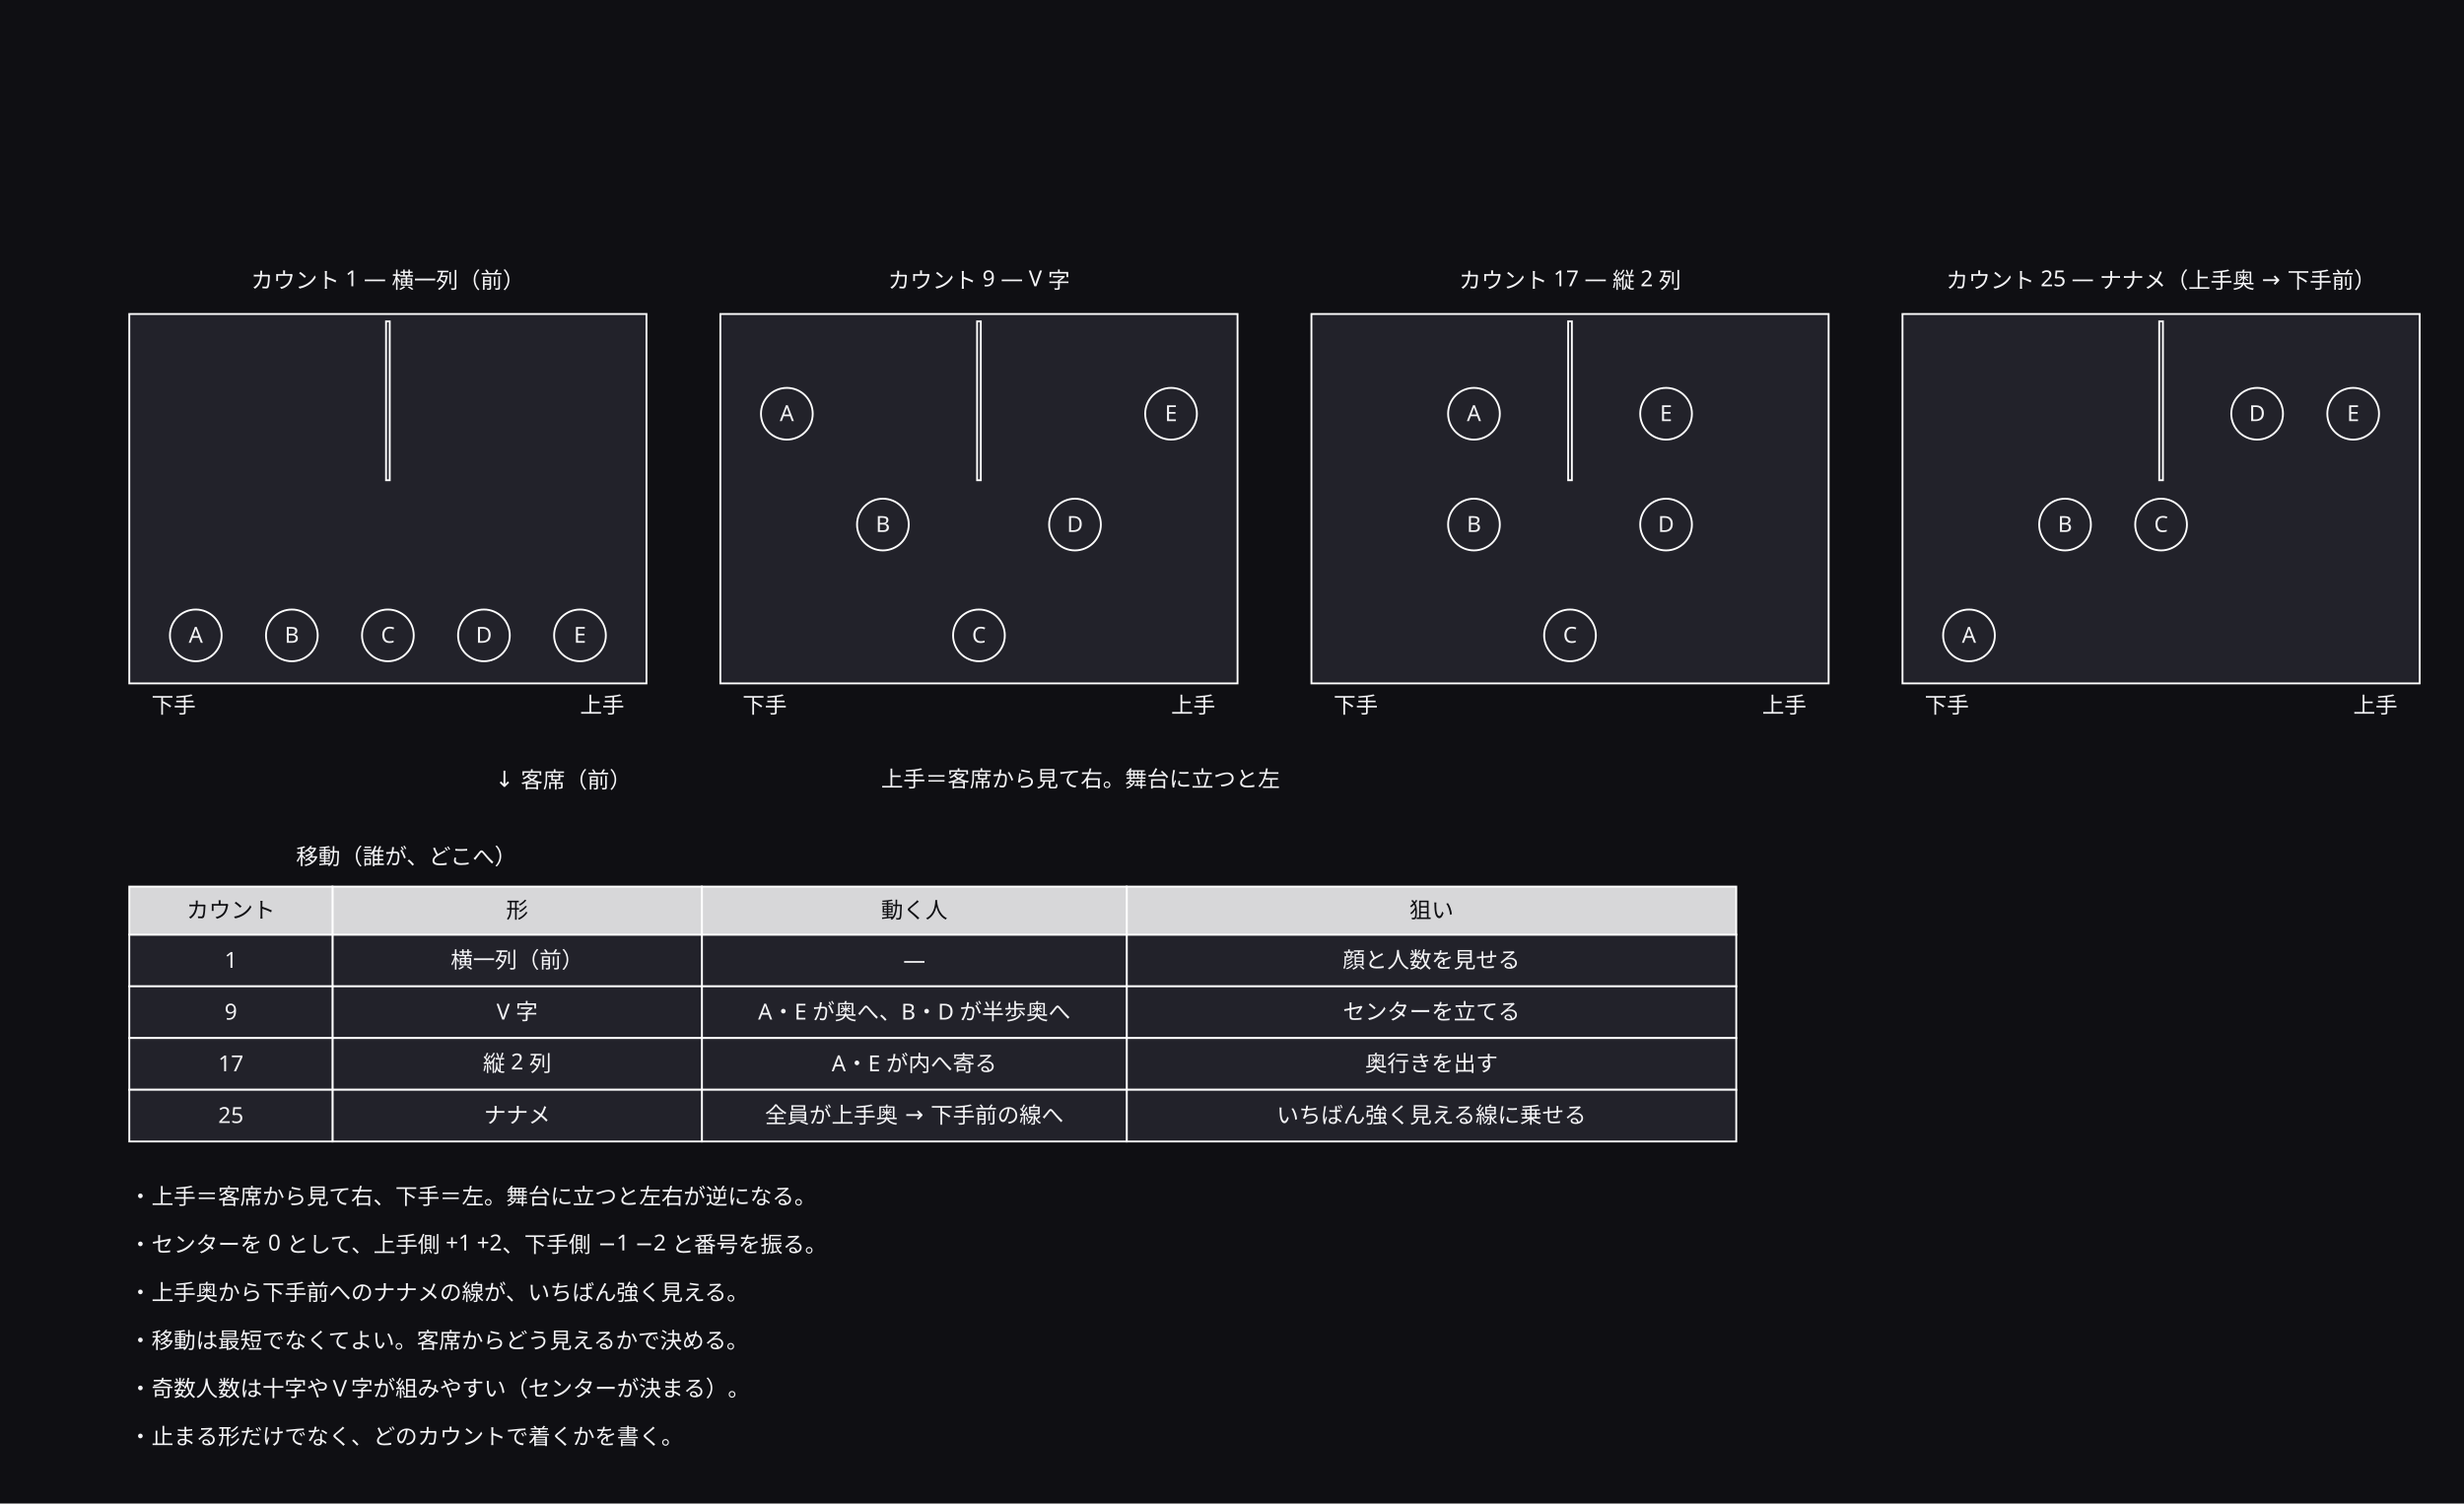
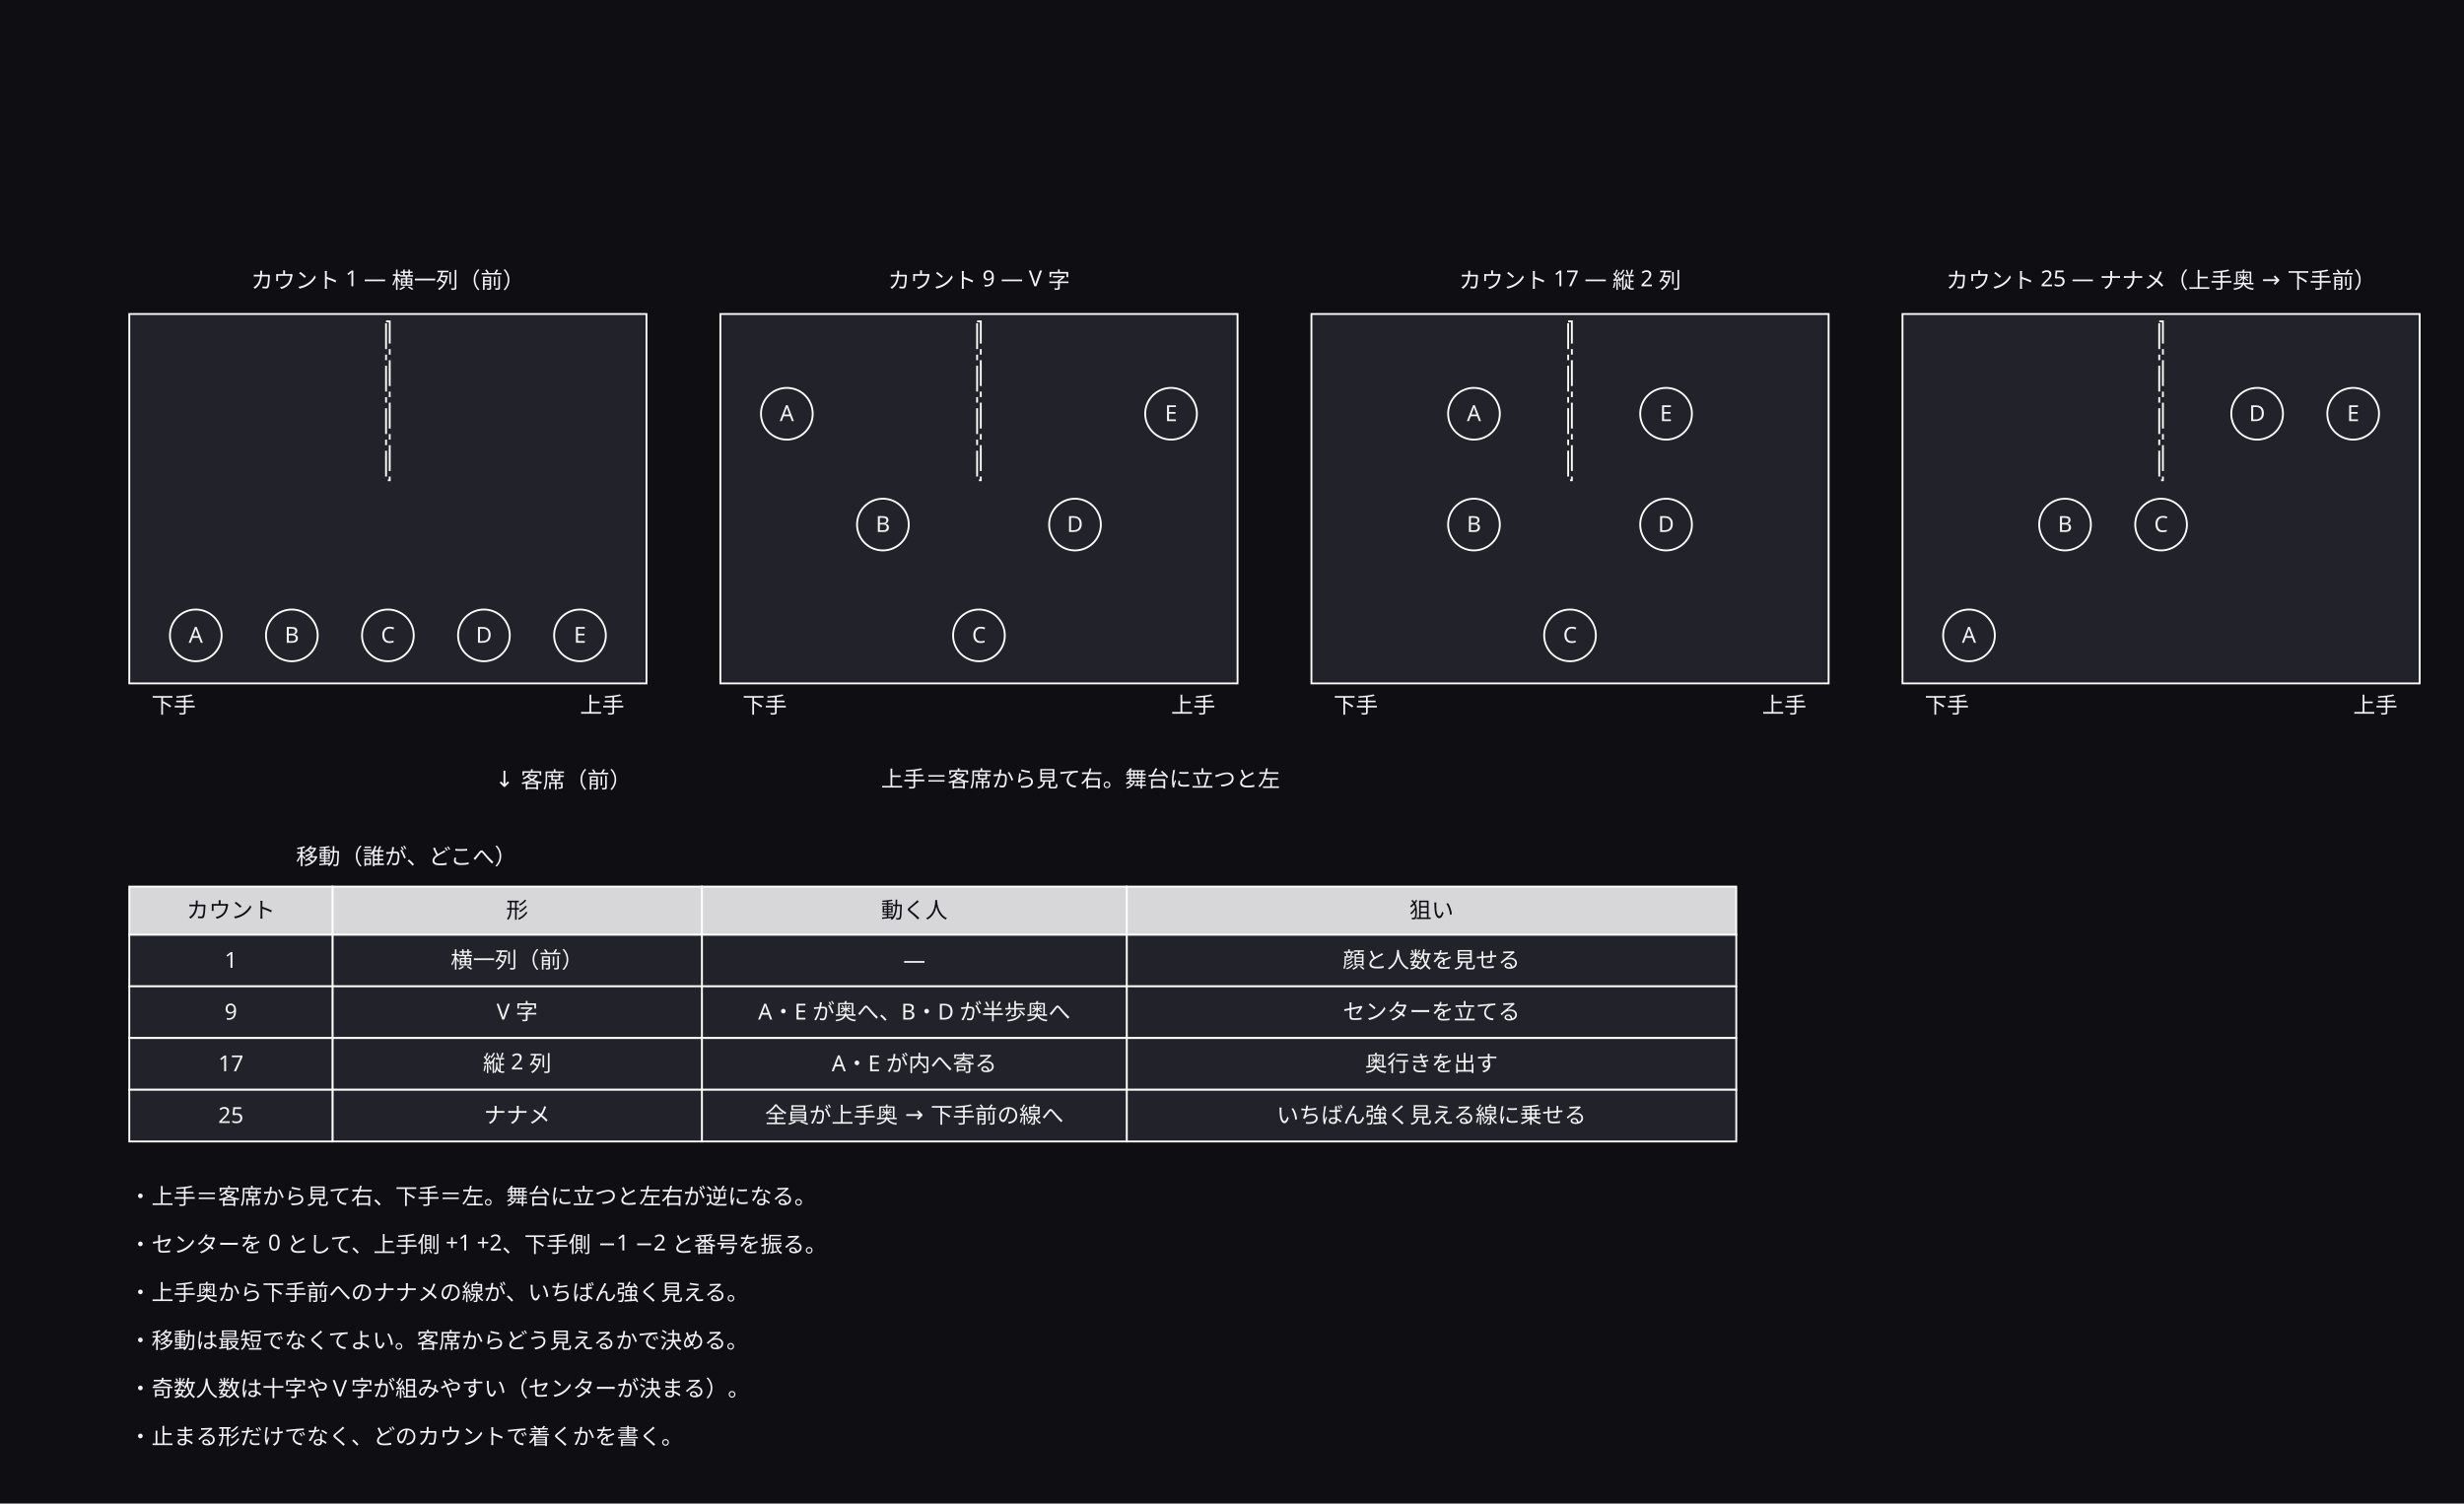
<svg xmlns="http://www.w3.org/2000/svg" width="1334" height="814" viewBox="0 0 1334 814">
  <defs>
    <marker id="arrow" viewBox="0 0 10 10" refX="9" refY="5" markerWidth="6" markerHeight="6" orient="auto">
      <path d="M 0 0 L 10 5 L 0 10 z" fill="#a0a0ab" />
    </marker>
  </defs>
  <rect data-paper="1" x="0" y="0" width="1334" height="814" fill="#0f0f13" />
  <g data-node="a" data-pinned="false" data-shape="rect">
    <rect x="70" y="170" width="280" height="200" fill="#22222a" stroke="#ffffff" stroke-width="1" />
  </g>
  <g data-node="b" data-pinned="false" data-shape="rect">
    <rect x="390" y="170" width="280" height="200" fill="#22222a" stroke="#ffffff" stroke-width="1" />
  </g>
  <g data-node="c" data-pinned="false" data-shape="rect">
    <rect x="710" y="170" width="280" height="200" fill="#22222a" stroke="#ffffff" stroke-width="1" />
  </g>
  <g data-node="d" data-pinned="false" data-shape="rect">
    <rect x="1030" y="170" width="280" height="200" fill="#22222a" stroke="#ffffff" stroke-width="1" />
  </g>
  <g data-node="n1" data-pinned="false" data-shape="rect" />
  <g data-node="n0" data-pinned="false" data-shape="rect" />
  <g data-node="tc0_3" data-pinned="false" data-shape="rect">
    <rect x="610" y="506" width="330" height="28" fill="#22222a" stroke="#ffffff" stroke-width="1" />
  </g>
  <g data-node="tc1_3" data-pinned="false" data-shape="rect">
    <rect x="610" y="534" width="330" height="28" fill="#22222a" stroke="#ffffff" stroke-width="1" />
  </g>
  <g data-node="tc2_3" data-pinned="false" data-shape="rect">
    <rect x="610" y="562" width="330" height="28" fill="#22222a" stroke="#ffffff" stroke-width="1" />
  </g>
  <g data-node="tc3_3" data-pinned="false" data-shape="rect">
    <rect x="610" y="590" width="330" height="28" fill="#22222a" stroke="#ffffff" stroke-width="1" />
  </g>
  <g data-node="n2" data-pinned="false" data-shape="rect" />
  <g data-node="n3" data-pinned="false" data-shape="rect" />
  <g data-node="n4" data-pinned="false" data-shape="rect" />
  <g data-node="th3" data-pinned="false" data-shape="rect">
    <rect x="610" y="480" width="330" height="26" fill="#22222a" stroke="#ffffff" stroke-width="1" />
    <rect x="610" y="480" width="330" height="26" fill="#ffffff" fill-opacity="0.82" />
  </g>
  <g data-node="n5" data-pinned="false" data-shape="rect" />
  <g data-node="kami_n" data-pinned="false" data-shape="rect" />
  <g data-node="tb_t" data-pinned="false" data-shape="rect" />
  <g data-node="a_c" data-pinned="false" data-shape="rect" />
  <g data-node="b_c" data-pinned="false" data-shape="rect" />
  <g data-node="c_c" data-pinned="false" data-shape="rect" />
  <g data-node="d_c" data-pinned="false" data-shape="rect" />
  <g data-node="tc0_2" data-pinned="false" data-shape="rect">
    <rect x="380" y="506" width="230" height="28" fill="#22222a" stroke="#ffffff" stroke-width="1" />
  </g>
  <g data-node="tc1_2" data-pinned="false" data-shape="rect">
    <rect x="380" y="534" width="230" height="28" fill="#22222a" stroke="#ffffff" stroke-width="1" />
  </g>
  <g data-node="tc2_2" data-pinned="false" data-shape="rect">
    <rect x="380" y="562" width="230" height="28" fill="#22222a" stroke="#ffffff" stroke-width="1" />
  </g>
  <g data-node="tc3_2" data-pinned="false" data-shape="rect">
    <rect x="380" y="590" width="230" height="28" fill="#22222a" stroke="#ffffff" stroke-width="1" />
  </g>
  <g data-node="th2" data-pinned="false" data-shape="rect">
    <rect x="380" y="480" width="230" height="26" fill="#22222a" stroke="#ffffff" stroke-width="1" />
    <rect x="380" y="480" width="230" height="26" fill="#ffffff" fill-opacity="0.82" />
  </g>
  <g data-node="tc0_1" data-pinned="false" data-shape="rect">
    <rect x="180" y="506" width="200" height="28" fill="#22222a" stroke="#ffffff" stroke-width="1" />
  </g>
  <g data-node="tc1_1" data-pinned="false" data-shape="rect">
    <rect x="180" y="534" width="200" height="28" fill="#22222a" stroke="#ffffff" stroke-width="1" />
  </g>
  <g data-node="tc2_1" data-pinned="false" data-shape="rect">
    <rect x="180" y="562" width="200" height="28" fill="#22222a" stroke="#ffffff" stroke-width="1" />
  </g>
  <g data-node="tc3_1" data-pinned="false" data-shape="rect">
    <rect x="180" y="590" width="200" height="28" fill="#22222a" stroke="#ffffff" stroke-width="1" />
  </g>
  <g data-node="th1" data-pinned="false" data-shape="rect">
    <rect x="180" y="480" width="200" height="26" fill="#22222a" stroke="#ffffff" stroke-width="1" />
    <rect x="180" y="480" width="200" height="26" fill="#ffffff" fill-opacity="0.82" />
  </g>
  <g data-node="front" data-pinned="false" data-shape="rect" />
  <g data-node="tc0_0" data-pinned="false" data-shape="rect">
    <rect x="70" y="506" width="110" height="28" fill="#22222a" stroke="#ffffff" stroke-width="1" />
  </g>
  <g data-node="tc1_0" data-pinned="false" data-shape="rect">
    <rect x="70" y="534" width="110" height="28" fill="#22222a" stroke="#ffffff" stroke-width="1" />
  </g>
  <g data-node="tc2_0" data-pinned="false" data-shape="rect">
    <rect x="70" y="562" width="110" height="28" fill="#22222a" stroke="#ffffff" stroke-width="1" />
  </g>
  <g data-node="tc3_0" data-pinned="false" data-shape="rect">
    <rect x="70" y="590" width="110" height="28" fill="#22222a" stroke="#ffffff" stroke-width="1" />
  </g>
  <g data-node="th0" data-pinned="false" data-shape="rect">
    <rect x="70" y="480" width="110" height="26" fill="#22222a" stroke="#ffffff" stroke-width="1" />
    <rect x="70" y="480" width="110" height="26" fill="#ffffff" fill-opacity="0.82" />
  </g>
  <g data-node="a_sh" data-pinned="false" data-shape="rect" />
  <g data-node="a_km" data-pinned="false" data-shape="rect" />
  <g data-node="b_sh" data-pinned="false" data-shape="rect" />
  <g data-node="b_km" data-pinned="false" data-shape="rect" />
  <g data-node="c_sh" data-pinned="false" data-shape="rect" />
  <g data-node="c_km" data-pinned="false" data-shape="rect" />
  <g data-node="d_sh" data-pinned="false" data-shape="rect" />
  <g data-node="d_km" data-pinned="false" data-shape="rect" />
  <g data-node="a_A" data-pinned="false" data-shape="rect">
    <circle cx="106" cy="344" r="14" fill="#22222a" stroke="#ffffff" stroke-width="1" />
  </g>
  <g data-node="a_B" data-pinned="false" data-shape="rect">
    <circle cx="158" cy="344" r="14" fill="#22222a" stroke="#ffffff" stroke-width="1" />
  </g>
  <g data-node="a_C" data-pinned="false" data-shape="rect">
    <circle cx="210" cy="344" r="14" fill="#22222a" stroke="#ffffff" stroke-width="1" />
  </g>
  <g data-node="a_D" data-pinned="false" data-shape="rect">
    <circle cx="262" cy="344" r="14" fill="#22222a" stroke="#ffffff" stroke-width="1" />
  </g>
  <g data-node="a_E" data-pinned="false" data-shape="rect">
    <circle cx="314" cy="344" r="14" fill="#22222a" stroke="#ffffff" stroke-width="1" />
  </g>
  <g data-node="b_A" data-pinned="false" data-shape="rect">
    <circle cx="426" cy="224" r="14" fill="#22222a" stroke="#ffffff" stroke-width="1" />
  </g>
  <g data-node="b_B" data-pinned="false" data-shape="rect">
    <circle cx="478" cy="284" r="14" fill="#22222a" stroke="#ffffff" stroke-width="1" />
  </g>
  <g data-node="b_C" data-pinned="false" data-shape="rect">
    <circle cx="530" cy="344" r="14" fill="#22222a" stroke="#ffffff" stroke-width="1" />
  </g>
  <g data-node="b_D" data-pinned="false" data-shape="rect">
    <circle cx="582" cy="284" r="14" fill="#22222a" stroke="#ffffff" stroke-width="1" />
  </g>
  <g data-node="b_E" data-pinned="false" data-shape="rect">
    <circle cx="634" cy="224" r="14" fill="#22222a" stroke="#ffffff" stroke-width="1" />
  </g>
  <g data-node="c_A" data-pinned="false" data-shape="rect">
    <circle cx="798" cy="224" r="14" fill="#22222a" stroke="#ffffff" stroke-width="1" />
  </g>
  <g data-node="c_B" data-pinned="false" data-shape="rect">
    <circle cx="798" cy="284" r="14" fill="#22222a" stroke="#ffffff" stroke-width="1" />
  </g>
  <g data-node="c_C" data-pinned="false" data-shape="rect">
    <circle cx="850" cy="344" r="14" fill="#22222a" stroke="#ffffff" stroke-width="1" />
  </g>
  <g data-node="c_D" data-pinned="false" data-shape="rect">
    <circle cx="902" cy="284" r="14" fill="#22222a" stroke="#ffffff" stroke-width="1" />
  </g>
  <g data-node="c_E" data-pinned="false" data-shape="rect">
    <circle cx="902" cy="224" r="14" fill="#22222a" stroke="#ffffff" stroke-width="1" />
  </g>
  <g data-node="d_A" data-pinned="false" data-shape="rect">
    <circle cx="1066" cy="344" r="14" fill="#22222a" stroke="#ffffff" stroke-width="1" />
  </g>
  <g data-node="d_B" data-pinned="false" data-shape="rect">
    <circle cx="1118" cy="284" r="14" fill="#22222a" stroke="#ffffff" stroke-width="1" />
  </g>
  <g data-node="d_C" data-pinned="false" data-shape="rect">
    <circle cx="1170" cy="284" r="14" fill="#22222a" stroke="#ffffff" stroke-width="1" />
  </g>
  <g data-node="d_D" data-pinned="false" data-shape="rect">
    <circle cx="1222" cy="224" r="14" fill="#22222a" stroke="#ffffff" stroke-width="1" />
  </g>
  <g data-node="d_E" data-pinned="false" data-shape="rect">
    <circle cx="1274" cy="224" r="14" fill="#22222a" stroke="#ffffff" stroke-width="1" />
  </g>
  <g data-node="a_ctr" data-pinned="false" data-shape="rect">
-     <rect x="209" y="174" width="2" height="86" fill="#22222a" stroke="#ffffff" stroke-width="1" />
+     <rect x="209" y="174" width="2" height="86" fill="#22222a" stroke="#ffffff" stroke-width="1" stroke-dasharray="14 3 3 3" />
  </g>
  <g data-node="b_ctr" data-pinned="false" data-shape="rect">
-     <rect x="529" y="174" width="2" height="86" fill="#22222a" stroke="#ffffff" stroke-width="1" />
+     <rect x="529" y="174" width="2" height="86" fill="#22222a" stroke="#ffffff" stroke-width="1" stroke-dasharray="14 3 3 3" />
  </g>
  <g data-node="c_ctr" data-pinned="false" data-shape="rect">
-     <rect x="849" y="174" width="2" height="86" fill="#22222a" stroke="#ffffff" stroke-width="1" />
+     <rect x="849" y="174" width="2" height="86" fill="#22222a" stroke="#ffffff" stroke-width="1" stroke-dasharray="14 3 3 3" />
  </g>
  <g data-node="d_ctr" data-pinned="false" data-shape="rect">
-     <rect x="1169" y="174" width="2" height="86" fill="#22222a" stroke="#ffffff" stroke-width="1" />
+     <rect x="1169" y="174" width="2" height="86" fill="#22222a" stroke="#ffffff" stroke-width="1" stroke-dasharray="14 3 3 3" />
  </g>
  <g data-name="n1">
    <text x="70" y="678" text-anchor="start" font-family="sans-serif" font-size="12" fill="#f4f4f6">・センターを 0 として、上手側 +1 +2、下手側 −1 −2 と番号を振る。</text>
  </g>
  <g data-name="n0">
    <text x="70" y="652" text-anchor="start" font-family="sans-serif" font-size="12" fill="#f4f4f6">・上手＝客席から見て右、下手＝左。舞台に立つと左右が逆になる。</text>
  </g>
  <g data-name="tc0_3">
    <text x="775" y="524" text-anchor="middle" font-family="sans-serif" font-size="12" fill="#f4f4f6">顔と人数を見せる</text>
  </g>
  <g data-name="tc1_3">
    <text x="775" y="552" text-anchor="middle" font-family="sans-serif" font-size="12" fill="#f4f4f6">センターを立てる</text>
  </g>
  <g data-name="tc2_3">
    <text x="775" y="580" text-anchor="middle" font-family="sans-serif" font-size="12" fill="#f4f4f6">奥行きを出す</text>
  </g>
  <g data-name="tc3_3">
    <text x="775" y="608" text-anchor="middle" font-family="sans-serif" font-size="12" fill="#f4f4f6">いちばん強く見える線に乗せる</text>
  </g>
  <g data-name="n2">
    <text x="70" y="704" text-anchor="start" font-family="sans-serif" font-size="12" fill="#f4f4f6">・上手奥から下手前へのナナメの線が、いちばん強く見える。</text>
  </g>
  <g data-name="n3">
    <text x="70" y="730" text-anchor="start" font-family="sans-serif" font-size="12" fill="#f4f4f6">・移動は最短でなくてよい。客席からどう見えるかで決める。</text>
  </g>
  <g data-name="n4">
    <text x="70" y="756" text-anchor="start" font-family="sans-serif" font-size="12" fill="#f4f4f6">・奇数人数は十字やＶ字が組みやすい（センターが決まる）。</text>
  </g>
  <g data-name="th3">
    <text x="775" y="497" text-anchor="middle" font-family="sans-serif" font-size="12" fill="#0f0f13">狙い</text>
  </g>
  <g data-name="n5">
    <text x="70" y="782" text-anchor="start" font-family="sans-serif" font-size="12" fill="#f4f4f6">・止まる形だけでなく、どのカウントで着くかを書く。</text>
  </g>
  <g data-name="kami_n">
    <text x="585" y="426" text-anchor="middle" font-family="sans-serif" font-size="12" fill="#f4f4f6">上手＝客席から見て右。舞台に立つと左</text>
  </g>
  <g data-name="tb_t">
    <text x="220" y="468" text-anchor="middle" font-family="sans-serif" font-size="12" fill="#f4f4f6">移動（誰が、どこへ）</text>
  </g>
  <g data-name="a_c">
    <text x="210" y="156" text-anchor="middle" font-family="sans-serif" font-size="12" fill="#f4f4f6">カウント 1 — 横一列（前）</text>
  </g>
  <g data-name="b_c">
    <text x="530" y="156" text-anchor="middle" font-family="sans-serif" font-size="12" fill="#f4f4f6">カウント 9 — V 字</text>
  </g>
  <g data-name="c_c">
    <text x="850" y="156" text-anchor="middle" font-family="sans-serif" font-size="12" fill="#f4f4f6">カウント 17 — 縦 2 列</text>
  </g>
  <g data-name="d_c">
    <text x="1170" y="156" text-anchor="middle" font-family="sans-serif" font-size="12" fill="#f4f4f6">カウント 25 — ナナメ（上手奥 → 下手前）</text>
  </g>
  <g data-name="tc0_2">
    <text x="495" y="524" text-anchor="middle" font-family="sans-serif" font-size="12" fill="#f4f4f6">—</text>
  </g>
  <g data-name="tc1_2">
    <text x="495" y="552" text-anchor="middle" font-family="sans-serif" font-size="12" fill="#f4f4f6">A・E が奥へ、B・D が半歩奥へ</text>
  </g>
  <g data-name="tc2_2">
    <text x="495" y="580" text-anchor="middle" font-family="sans-serif" font-size="12" fill="#f4f4f6">A・E が内へ寄る</text>
  </g>
  <g data-name="tc3_2">
    <text x="495" y="608" text-anchor="middle" font-family="sans-serif" font-size="12" fill="#f4f4f6">全員が上手奥 → 下手前の線へ</text>
  </g>
  <g data-name="th2">
    <text x="495" y="497" text-anchor="middle" font-family="sans-serif" font-size="12" fill="#0f0f13">動く人</text>
  </g>
  <g data-name="tc0_1">
    <text x="280" y="524" text-anchor="middle" font-family="sans-serif" font-size="12" fill="#f4f4f6">横一列（前）</text>
  </g>
  <g data-name="tc1_1">
    <text x="280" y="552" text-anchor="middle" font-family="sans-serif" font-size="12" fill="#f4f4f6">V 字</text>
  </g>
  <g data-name="tc2_1">
    <text x="280" y="580" text-anchor="middle" font-family="sans-serif" font-size="12" fill="#f4f4f6">縦 2 列</text>
  </g>
  <g data-name="tc3_1">
    <text x="280" y="608" text-anchor="middle" font-family="sans-serif" font-size="12" fill="#f4f4f6">ナナメ</text>
  </g>
  <g data-name="th1">
    <text x="280" y="497" text-anchor="middle" font-family="sans-serif" font-size="12" fill="#0f0f13">形</text>
  </g>
  <g data-name="front">
    <text x="305" y="426" text-anchor="middle" font-family="sans-serif" font-size="12" fill="#f4f4f6">↓ 客席（前）</text>
  </g>
  <g data-name="tc0_0">
    <text x="125" y="524" text-anchor="middle" font-family="sans-serif" font-size="12" fill="#f4f4f6">1</text>
  </g>
  <g data-name="tc1_0">
    <text x="125" y="552" text-anchor="middle" font-family="sans-serif" font-size="12" fill="#f4f4f6">9</text>
  </g>
  <g data-name="tc2_0">
    <text x="125" y="580" text-anchor="middle" font-family="sans-serif" font-size="12" fill="#f4f4f6">17</text>
  </g>
  <g data-name="tc3_0">
    <text x="125" y="608" text-anchor="middle" font-family="sans-serif" font-size="12" fill="#f4f4f6">25</text>
  </g>
  <g data-name="th0">
    <text x="125" y="497" text-anchor="middle" font-family="sans-serif" font-size="12" fill="#0f0f13">カウント</text>
  </g>
  <g data-name="a_sh">
    <text x="94" y="386" text-anchor="middle" font-family="sans-serif" font-size="12" fill="#f4f4f6">下手</text>
  </g>
  <g data-name="a_km">
    <text x="326" y="386" text-anchor="middle" font-family="sans-serif" font-size="12" fill="#f4f4f6">上手</text>
  </g>
  <g data-name="b_sh">
    <text x="414" y="386" text-anchor="middle" font-family="sans-serif" font-size="12" fill="#f4f4f6">下手</text>
  </g>
  <g data-name="b_km">
    <text x="646" y="386" text-anchor="middle" font-family="sans-serif" font-size="12" fill="#f4f4f6">上手</text>
  </g>
  <g data-name="c_sh">
    <text x="734" y="386" text-anchor="middle" font-family="sans-serif" font-size="12" fill="#f4f4f6">下手</text>
  </g>
  <g data-name="c_km">
    <text x="966" y="386" text-anchor="middle" font-family="sans-serif" font-size="12" fill="#f4f4f6">上手</text>
  </g>
  <g data-name="d_sh">
    <text x="1054" y="386" text-anchor="middle" font-family="sans-serif" font-size="12" fill="#f4f4f6">下手</text>
  </g>
  <g data-name="d_km">
    <text x="1286" y="386" text-anchor="middle" font-family="sans-serif" font-size="12" fill="#f4f4f6">上手</text>
  </g>
  <g data-name="a_A">
    <text x="106" y="348" text-anchor="middle" font-family="sans-serif" font-size="12" fill="#f4f4f6">A</text>
  </g>
  <g data-name="a_B">
    <text x="158" y="348" text-anchor="middle" font-family="sans-serif" font-size="12" fill="#f4f4f6">B</text>
  </g>
  <g data-name="a_C">
    <text x="210" y="348" text-anchor="middle" font-family="sans-serif" font-size="12" fill="#f4f4f6">C</text>
  </g>
  <g data-name="a_D">
    <text x="262" y="348" text-anchor="middle" font-family="sans-serif" font-size="12" fill="#f4f4f6">D</text>
  </g>
  <g data-name="a_E">
    <text x="314" y="348" text-anchor="middle" font-family="sans-serif" font-size="12" fill="#f4f4f6">E</text>
  </g>
  <g data-name="b_A">
    <text x="426" y="228" text-anchor="middle" font-family="sans-serif" font-size="12" fill="#f4f4f6">A</text>
  </g>
  <g data-name="b_B">
    <text x="478" y="288" text-anchor="middle" font-family="sans-serif" font-size="12" fill="#f4f4f6">B</text>
  </g>
  <g data-name="b_C">
    <text x="530" y="348" text-anchor="middle" font-family="sans-serif" font-size="12" fill="#f4f4f6">C</text>
  </g>
  <g data-name="b_D">
    <text x="582" y="288" text-anchor="middle" font-family="sans-serif" font-size="12" fill="#f4f4f6">D</text>
  </g>
  <g data-name="b_E">
    <text x="634" y="228" text-anchor="middle" font-family="sans-serif" font-size="12" fill="#f4f4f6">E</text>
  </g>
  <g data-name="c_A">
    <text x="798" y="228" text-anchor="middle" font-family="sans-serif" font-size="12" fill="#f4f4f6">A</text>
  </g>
  <g data-name="c_B">
    <text x="798" y="288" text-anchor="middle" font-family="sans-serif" font-size="12" fill="#f4f4f6">B</text>
  </g>
  <g data-name="c_C">
    <text x="850" y="348" text-anchor="middle" font-family="sans-serif" font-size="12" fill="#f4f4f6">C</text>
  </g>
  <g data-name="c_D">
    <text x="902" y="288" text-anchor="middle" font-family="sans-serif" font-size="12" fill="#f4f4f6">D</text>
  </g>
  <g data-name="c_E">
    <text x="902" y="228" text-anchor="middle" font-family="sans-serif" font-size="12" fill="#f4f4f6">E</text>
  </g>
  <g data-name="d_A">
    <text x="1066" y="348" text-anchor="middle" font-family="sans-serif" font-size="12" fill="#f4f4f6">A</text>
  </g>
  <g data-name="d_B">
    <text x="1118" y="288" text-anchor="middle" font-family="sans-serif" font-size="12" fill="#f4f4f6">B</text>
  </g>
  <g data-name="d_C">
    <text x="1170" y="288" text-anchor="middle" font-family="sans-serif" font-size="12" fill="#f4f4f6">C</text>
  </g>
  <g data-name="d_D">
    <text x="1222" y="228" text-anchor="middle" font-family="sans-serif" font-size="12" fill="#f4f4f6">D</text>
  </g>
  <g data-name="d_E">
    <text x="1274" y="228" text-anchor="middle" font-family="sans-serif" font-size="12" fill="#f4f4f6">E</text>
  </g>
</svg>
